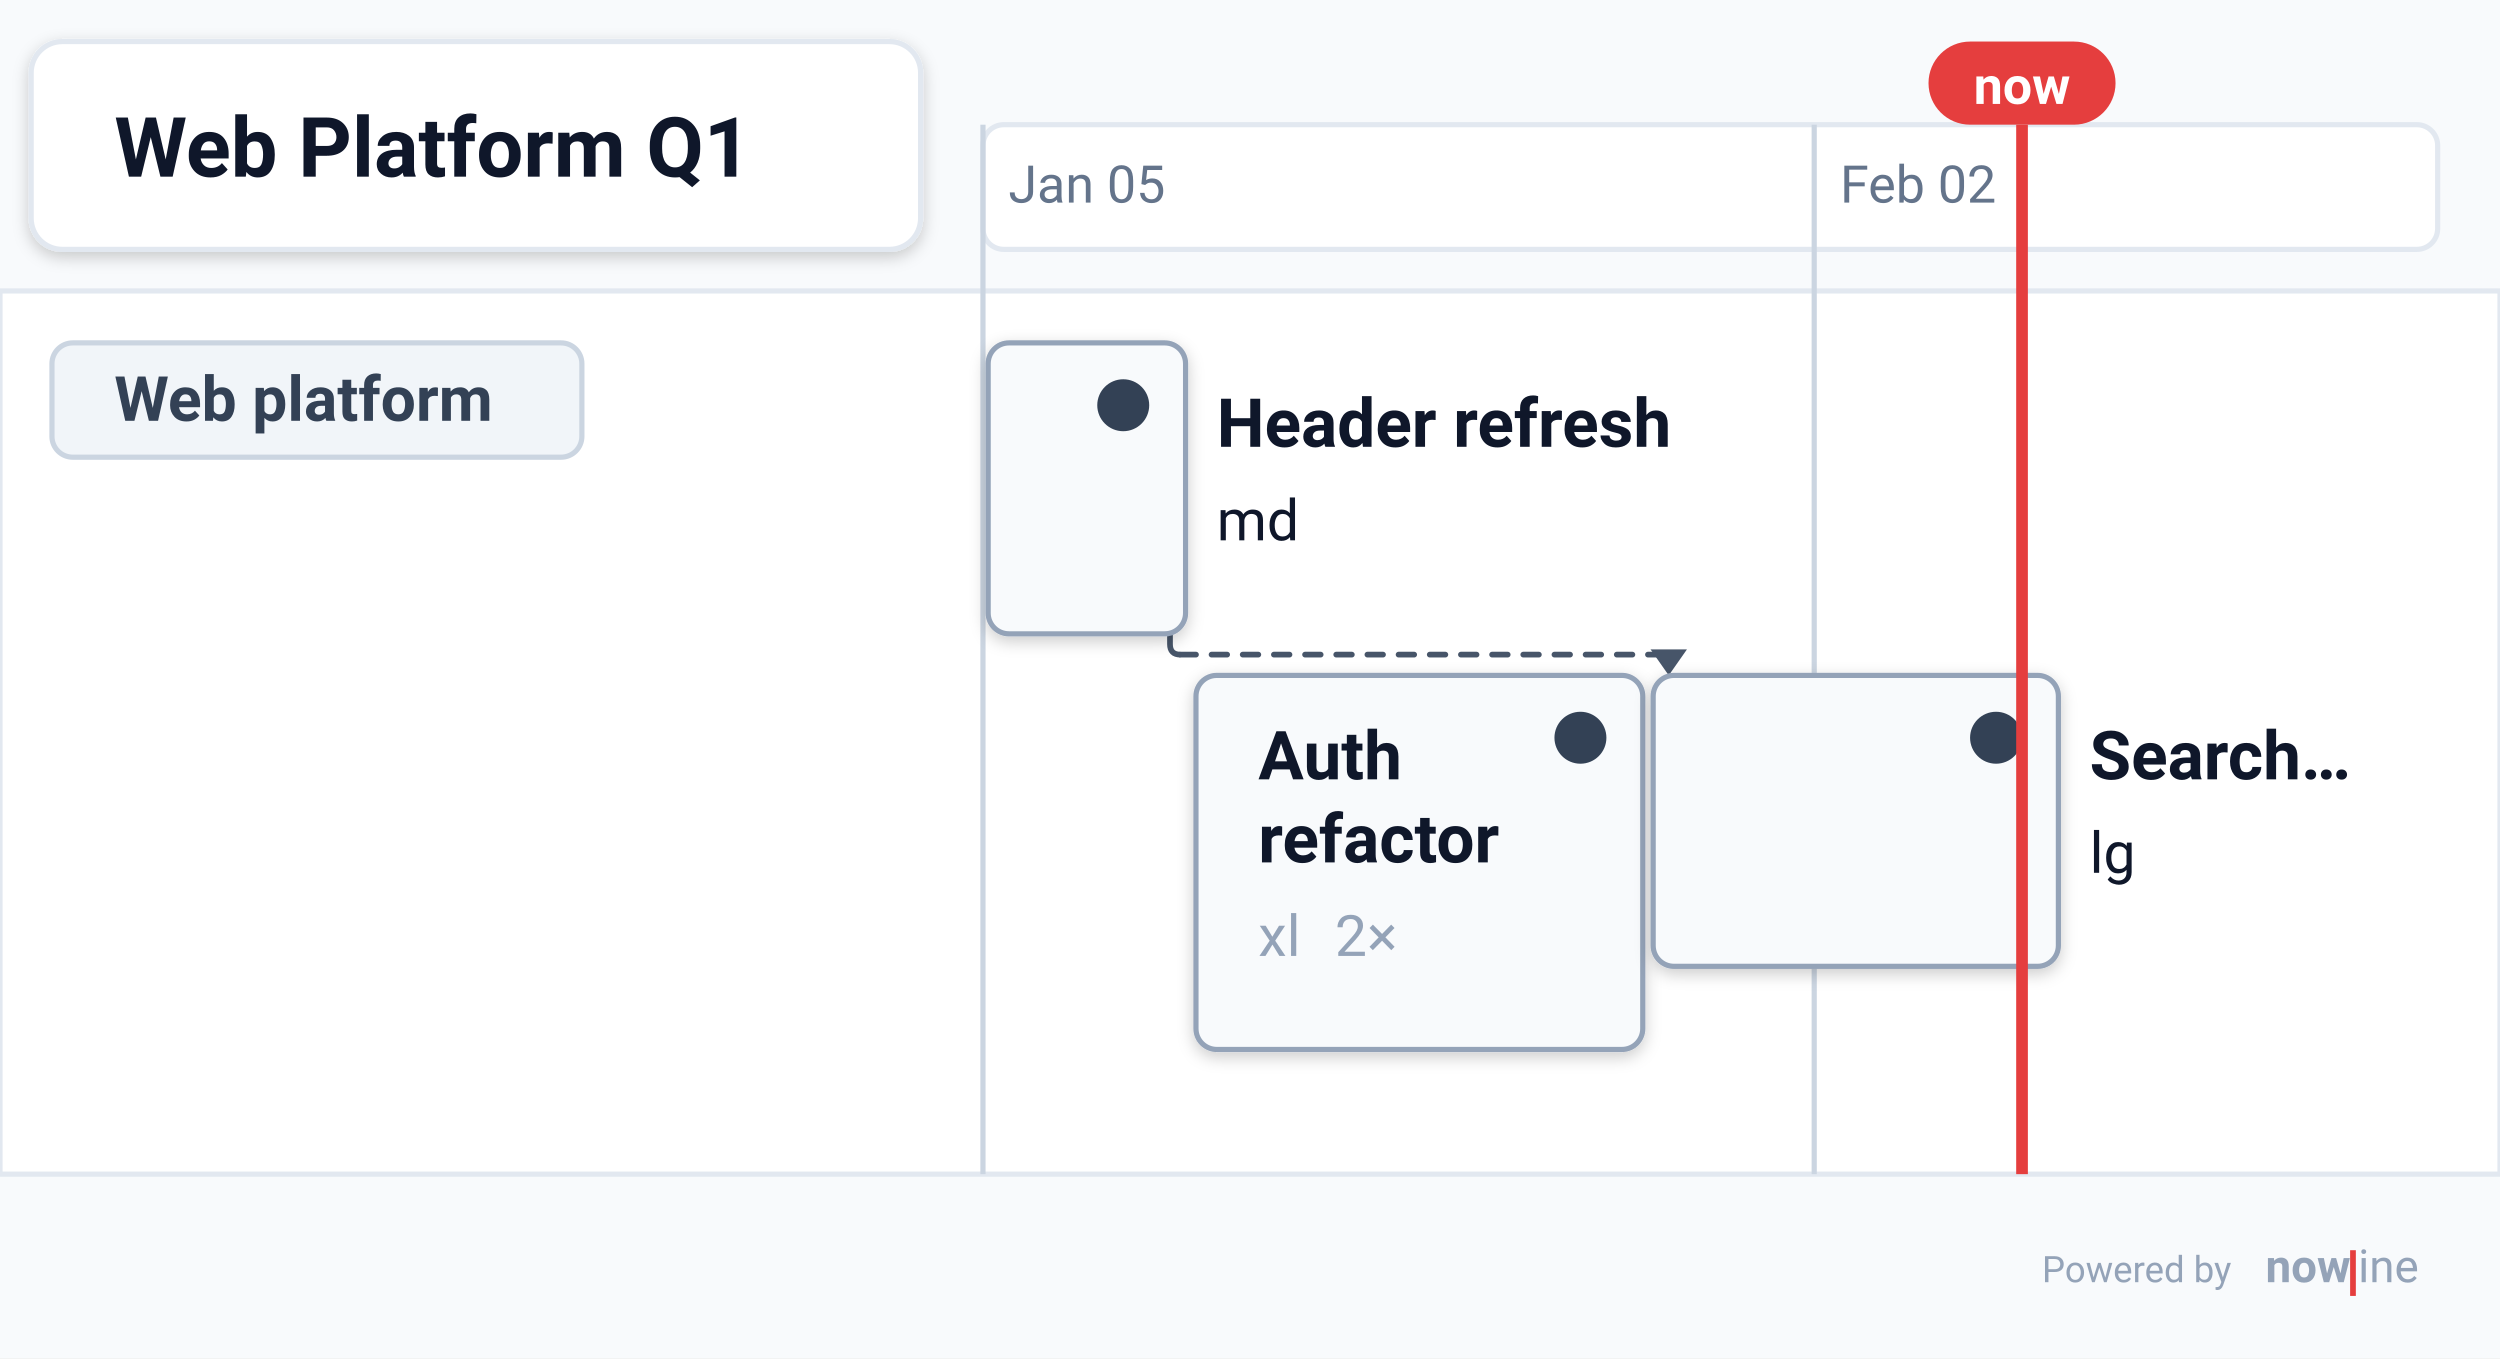
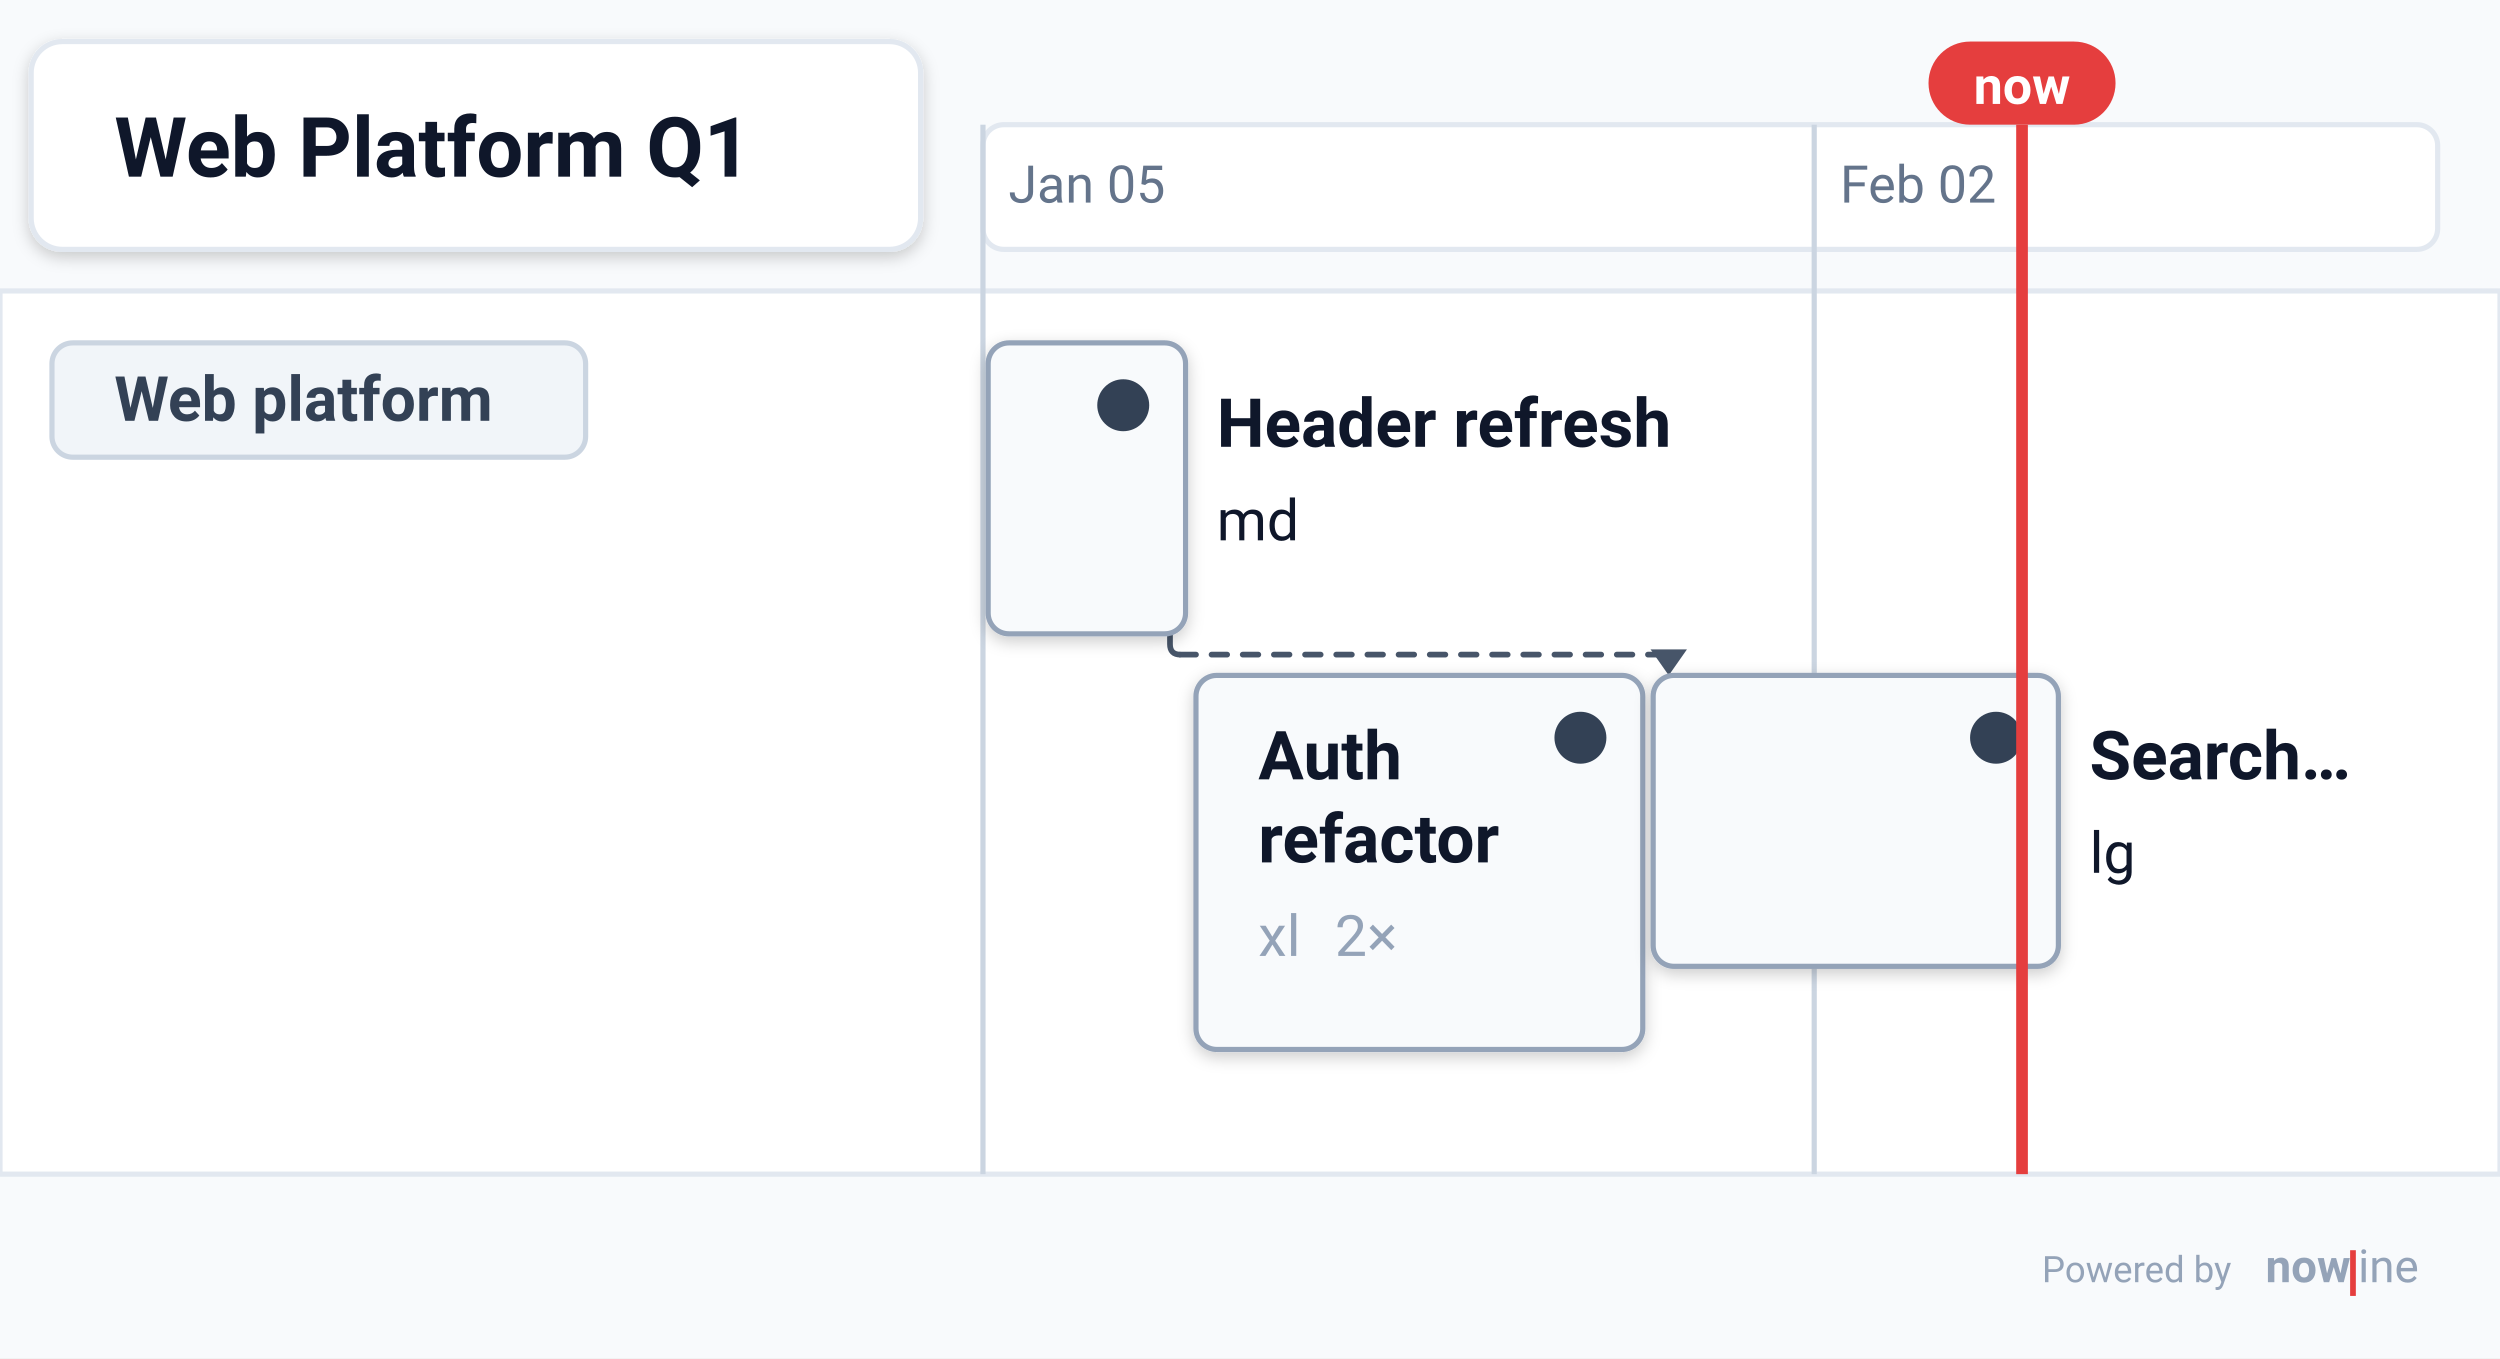
<svg xmlns="http://www.w3.org/2000/svg" data-generator="nowline" data-theme="light" height="261.44" viewBox="0 0 481.2 261.44" width="481.2">
  <defs>
    <filter height="200%" id="nl-0-root-shadow-subtle" width="200%" x="-50%" y="-50%">
      <feGaussianBlur in="SourceAlpha" stdDeviation="1.5" />
      <feOffset dx="0" dy="1" result="offsetblur" />
      <feComponentTransfer>
        <feFuncA type="linear" slope="0.2" />
      </feComponentTransfer>
      <feMerge>
        <feMergeNode />
        <feMergeNode in="SourceGraphic" />
      </feMerge>
    </filter>
    <filter height="200%" id="nl-0-root-shadow-soft" width="200%" x="-50%" y="-50%">
      <feGaussianBlur in="SourceAlpha" stdDeviation="5" />
      <feOffset dx="0" dy="3" result="offsetblur" />
      <feComponentTransfer>
        <feFuncA type="linear" slope="0.3" />
      </feComponentTransfer>
      <feMerge>
        <feMergeNode />
        <feMergeNode in="SourceGraphic" />
      </feMerge>
    </filter>
    <filter height="200%" id="nl-0-root-shadow-hard" width="200%" x="-50%" y="-50%">
      <feGaussianBlur in="SourceAlpha" stdDeviation="0" />
      <feOffset dx="2" dy="2" result="offsetblur" />
      <feComponentTransfer>
        <feFuncA type="linear" slope="0.45" />
      </feComponentTransfer>
      <feMerge>
        <feMergeNode />
        <feMergeNode in="SourceGraphic" />
      </feMerge>
    </filter>
    <marker id="nl-0-root-arrow-dark" viewBox="0 0 10 10" refX="9" refY="5" markerWidth="7" markerHeight="7" orient="auto">
      <path d="M 0 0 L 10 5 L 0 10 z" fill="#0f172a" />
    </marker>
  </defs>
  <rect fill="#f8fafc" height="261.44" width="481.2" x="0" y="0" />
  <g data-layer="timeline">
    <rect fill="#ffffff" height="24" rx="4" ry="4" stroke="#e2e8f0" stroke-width="1" width="280" x="189.2" y="24" />
    <text fill="#64748b" font-family="system-ui, -apple-system, &quot;Segoe UI&quot;, Roboto, sans-serif" font-size="10" text-anchor="middle" x="209.2" y="39">Jan 05</text>
    <text fill="#64748b" font-family="system-ui, -apple-system, &quot;Segoe UI&quot;, Roboto, sans-serif" font-size="10" text-anchor="middle" x="369.2" y="39">Feb 02</text>
  </g>
  <g data-id="web" data-layer="swimlane-bg">
    <rect fill="#ffffff" height="170" stroke="#e2e8f0" stroke-width="1" width="481.2" x="0" y="56" />
  </g>
  <g data-layer="grid">
    <line stroke="#cbd5e1" stroke-width="1" x1="189.2" x2="189.2" y1="24" y2="226" />
    <line stroke="#cbd5e1" stroke-width="1" x1="349.2" x2="349.2" y1="24" y2="226" />
  </g>
  <g data-layer="dependency">
    <path d="M225.2 124 Q225.2 126 227.2 126 M225.2 122 L225.2 124" fill="none" stroke="#475569" stroke-linejoin="round" stroke-width="1.1" />
    <path d="M227.2 126 L321.2 126" fill="none" stroke="#475569" stroke-dasharray="3 3" stroke-linecap="round" stroke-linejoin="round" stroke-width="1.1" />
    <path d="M317.7 125 L321.2 130 L324.7 125 z" fill="#475569" />
  </g>
  <g data-id="web" data-layer="swimlane">
-     <rect fill="#f1f5f9" height="22" rx="4" ry="4" stroke="#cbd5e1" stroke-width="1" width="102" x="10" y="66" />
+     <rect fill="#f1f5f9" height="22" rx="4" ry="4" stroke="#cbd5e1" stroke-width="1" width="102.72" x="10" y="66" />
    <text fill="#334155" font-family="system-ui, -apple-system, &quot;Segoe UI&quot;, Roboto, sans-serif" font-size="12" font-weight="600" x="22" y="81">Web platform</text>
    <g data-id="header-refresh" data-layer="item">
      <rect fill="#f8fafc" filter="url(#nl-0-root-shadow-subtle)" height="56" rx="4" ry="4" stroke="#94a3b8" stroke-width="1" width="38" x="190.2" y="66" />
      <circle cx="216.2" cy="78" fill="#334155" r="5" />
      <text fill="#0f172a" font-family="system-ui, -apple-system, &quot;Segoe UI&quot;, Roboto, sans-serif" font-size="13" font-weight="600" x="234.2" y="86">Header refresh</text>
      <text fill="#0f172a" font-family="system-ui, -apple-system, &quot;Segoe UI&quot;, Roboto, sans-serif" font-size="11" x="234.2" y="104">md</text>
    </g>
    <g data-id="auth-refactor" data-layer="item">
      <rect fill="#f8fafc" filter="url(#nl-0-root-shadow-subtle)" height="72" rx="4" ry="4" stroke="#94a3b8" stroke-width="1" width="86" x="230.2" y="130" />
      <circle cx="304.2" cy="142" fill="#334155" r="5" />
      <text fill="#0f172a" font-family="system-ui, -apple-system, &quot;Segoe UI&quot;, Roboto, sans-serif" font-size="13" font-weight="600" x="242.2" y="150">Auth</text>
      <text fill="#0f172a" font-family="system-ui, -apple-system, &quot;Segoe UI&quot;, Roboto, sans-serif" font-size="13" font-weight="600" x="242.2" y="166">refactor</text>
      <text x="242.2" y="184" font-family="system-ui, -apple-system, &quot;Segoe UI&quot;, Roboto, sans-serif" font-size="11" fill="#94a3b8">xl<tspan dx="6.6">2×</tspan>
      </text>
    </g>
    <g data-id="search-v2" data-layer="item">
      <rect fill="#f8fafc" filter="url(#nl-0-root-shadow-subtle)" height="56" rx="4" ry="4" stroke="#94a3b8" stroke-width="1" width="78" x="318.2" y="130" />
      <circle cx="384.2" cy="142" fill="#334155" r="5" />
      <text fill="#0f172a" font-family="system-ui, -apple-system, &quot;Segoe UI&quot;, Roboto, sans-serif" font-size="13" font-weight="600" x="402.2" y="150">Search…</text>
      <text fill="#0f172a" font-family="system-ui, -apple-system, &quot;Segoe UI&quot;, Roboto, sans-serif" font-size="11" x="402.2" y="168">lg</text>
    </g>
  </g>
  <g data-layer="nowline">
    <line stroke="#e53e3e" stroke-width="2.25" x1="389.2" x2="389.2" y1="24" y2="226" />
    <rect fill="#e53e3e" height="16" rx="8" ry="8" width="36" x="371.2" y="8" />
    <text fill="#ffffff" font-family="system-ui, -apple-system, &quot;Segoe UI&quot;, Roboto, sans-serif" font-size="10" font-weight="700" text-anchor="middle" x="389.2" y="20">now</text>
  </g>
  <g data-id="nl-0-root-header" data-layer="header">
    <rect fill="#ffffff" filter="url(#nl-0-root-shadow-subtle)" height="40" rx="6" ry="6" stroke="#e2e8f0" stroke-width="1" width="171.2" x="6" y="8" />
    <text fill="#0f172a" font-family="system-ui, -apple-system, &quot;Segoe UI&quot;, Roboto, sans-serif" font-size="16" font-weight="600" x="22" y="34">Web Platform Q1</text>
  </g>
  <a aria-label="Powered by nowline" href="https://nowline.io" rel="noopener" target="_blank">
    <g data-layer="attribution">
      <g transform="translate(393.04 238) scale(0.22)">
        <text fill="#94a3b8" font-family="system-ui, -apple-system, &quot;Segoe UI&quot;, Roboto, sans-serif" font-size="32" font-weight="400" x="0" y="40">Powered by</text>
        <text fill="#94a3b8" font-family="system-ui, -apple-system, &quot;Segoe UI&quot;, Roboto, sans-serif" font-size="40" font-weight="700" x="195.6" y="40">now</text>
        <rect fill="#e53e3e" height="40" width="5" x="269.6" y="12" />
        <text fill="#94a3b8" font-family="system-ui, -apple-system, &quot;Segoe UI&quot;, Roboto, sans-serif" font-size="40" font-weight="400" x="276.6" y="40">ine</text>
      </g>
    </g>
  </a>
</svg>
